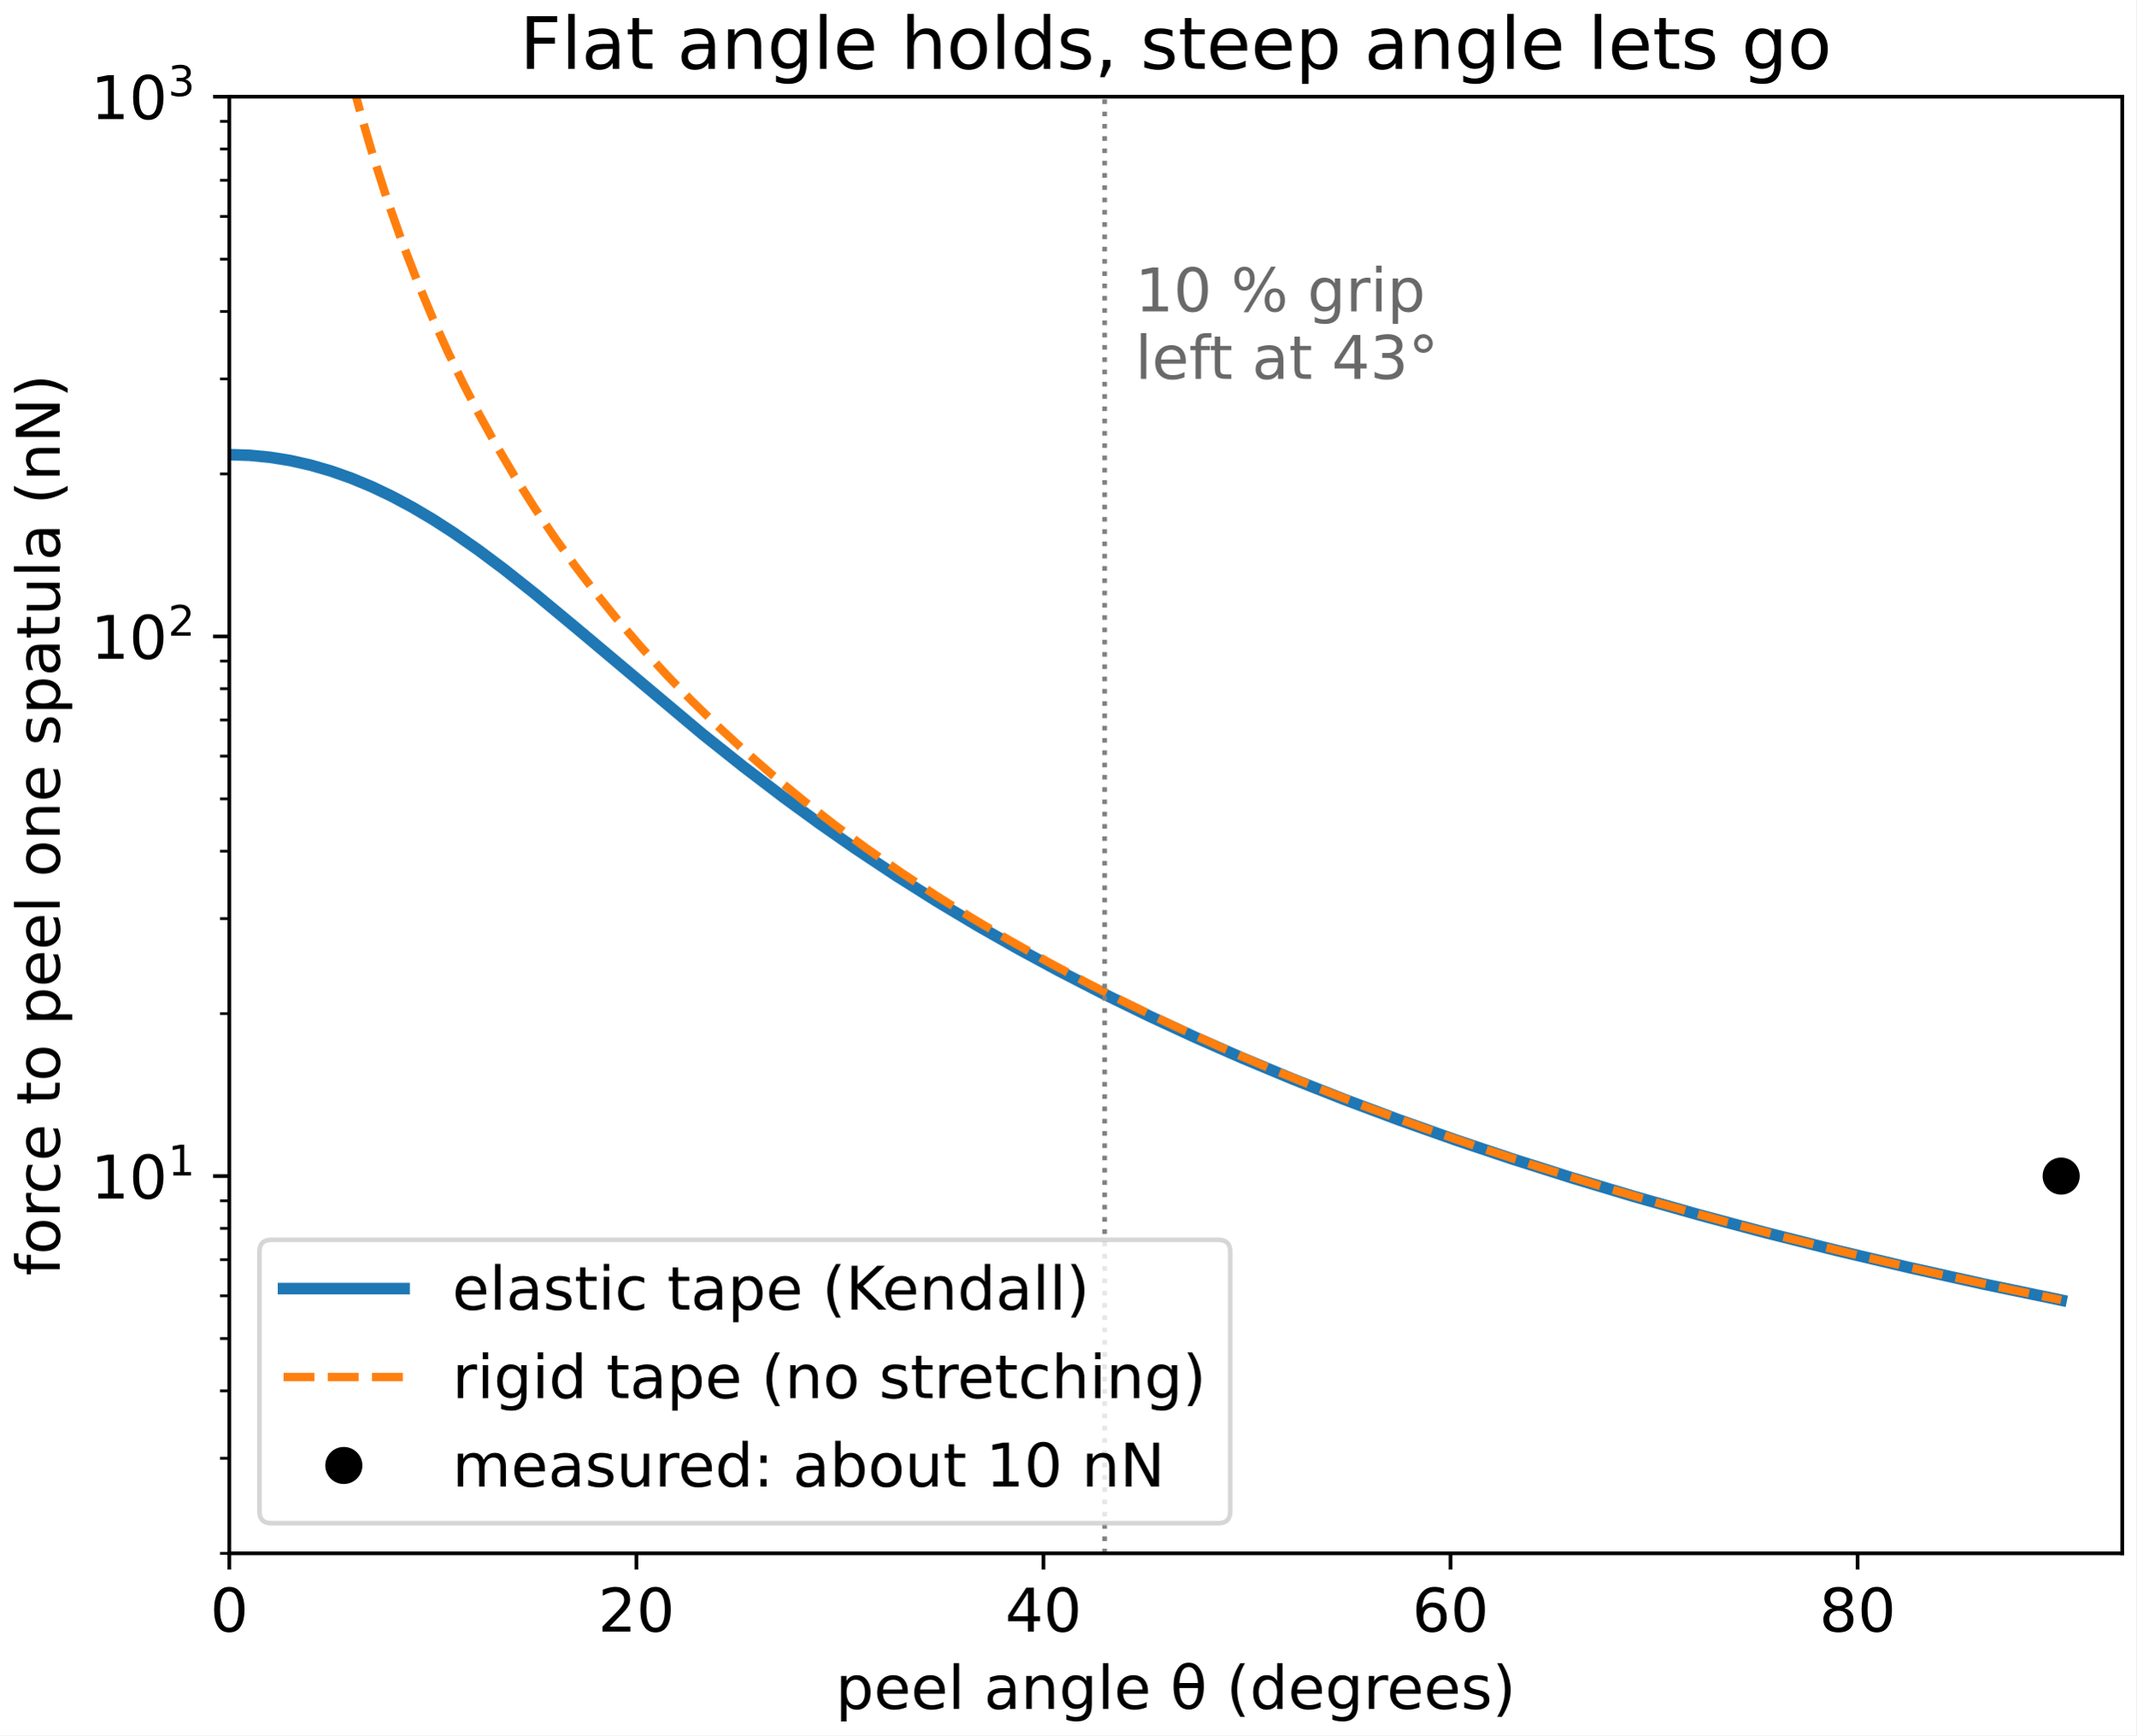
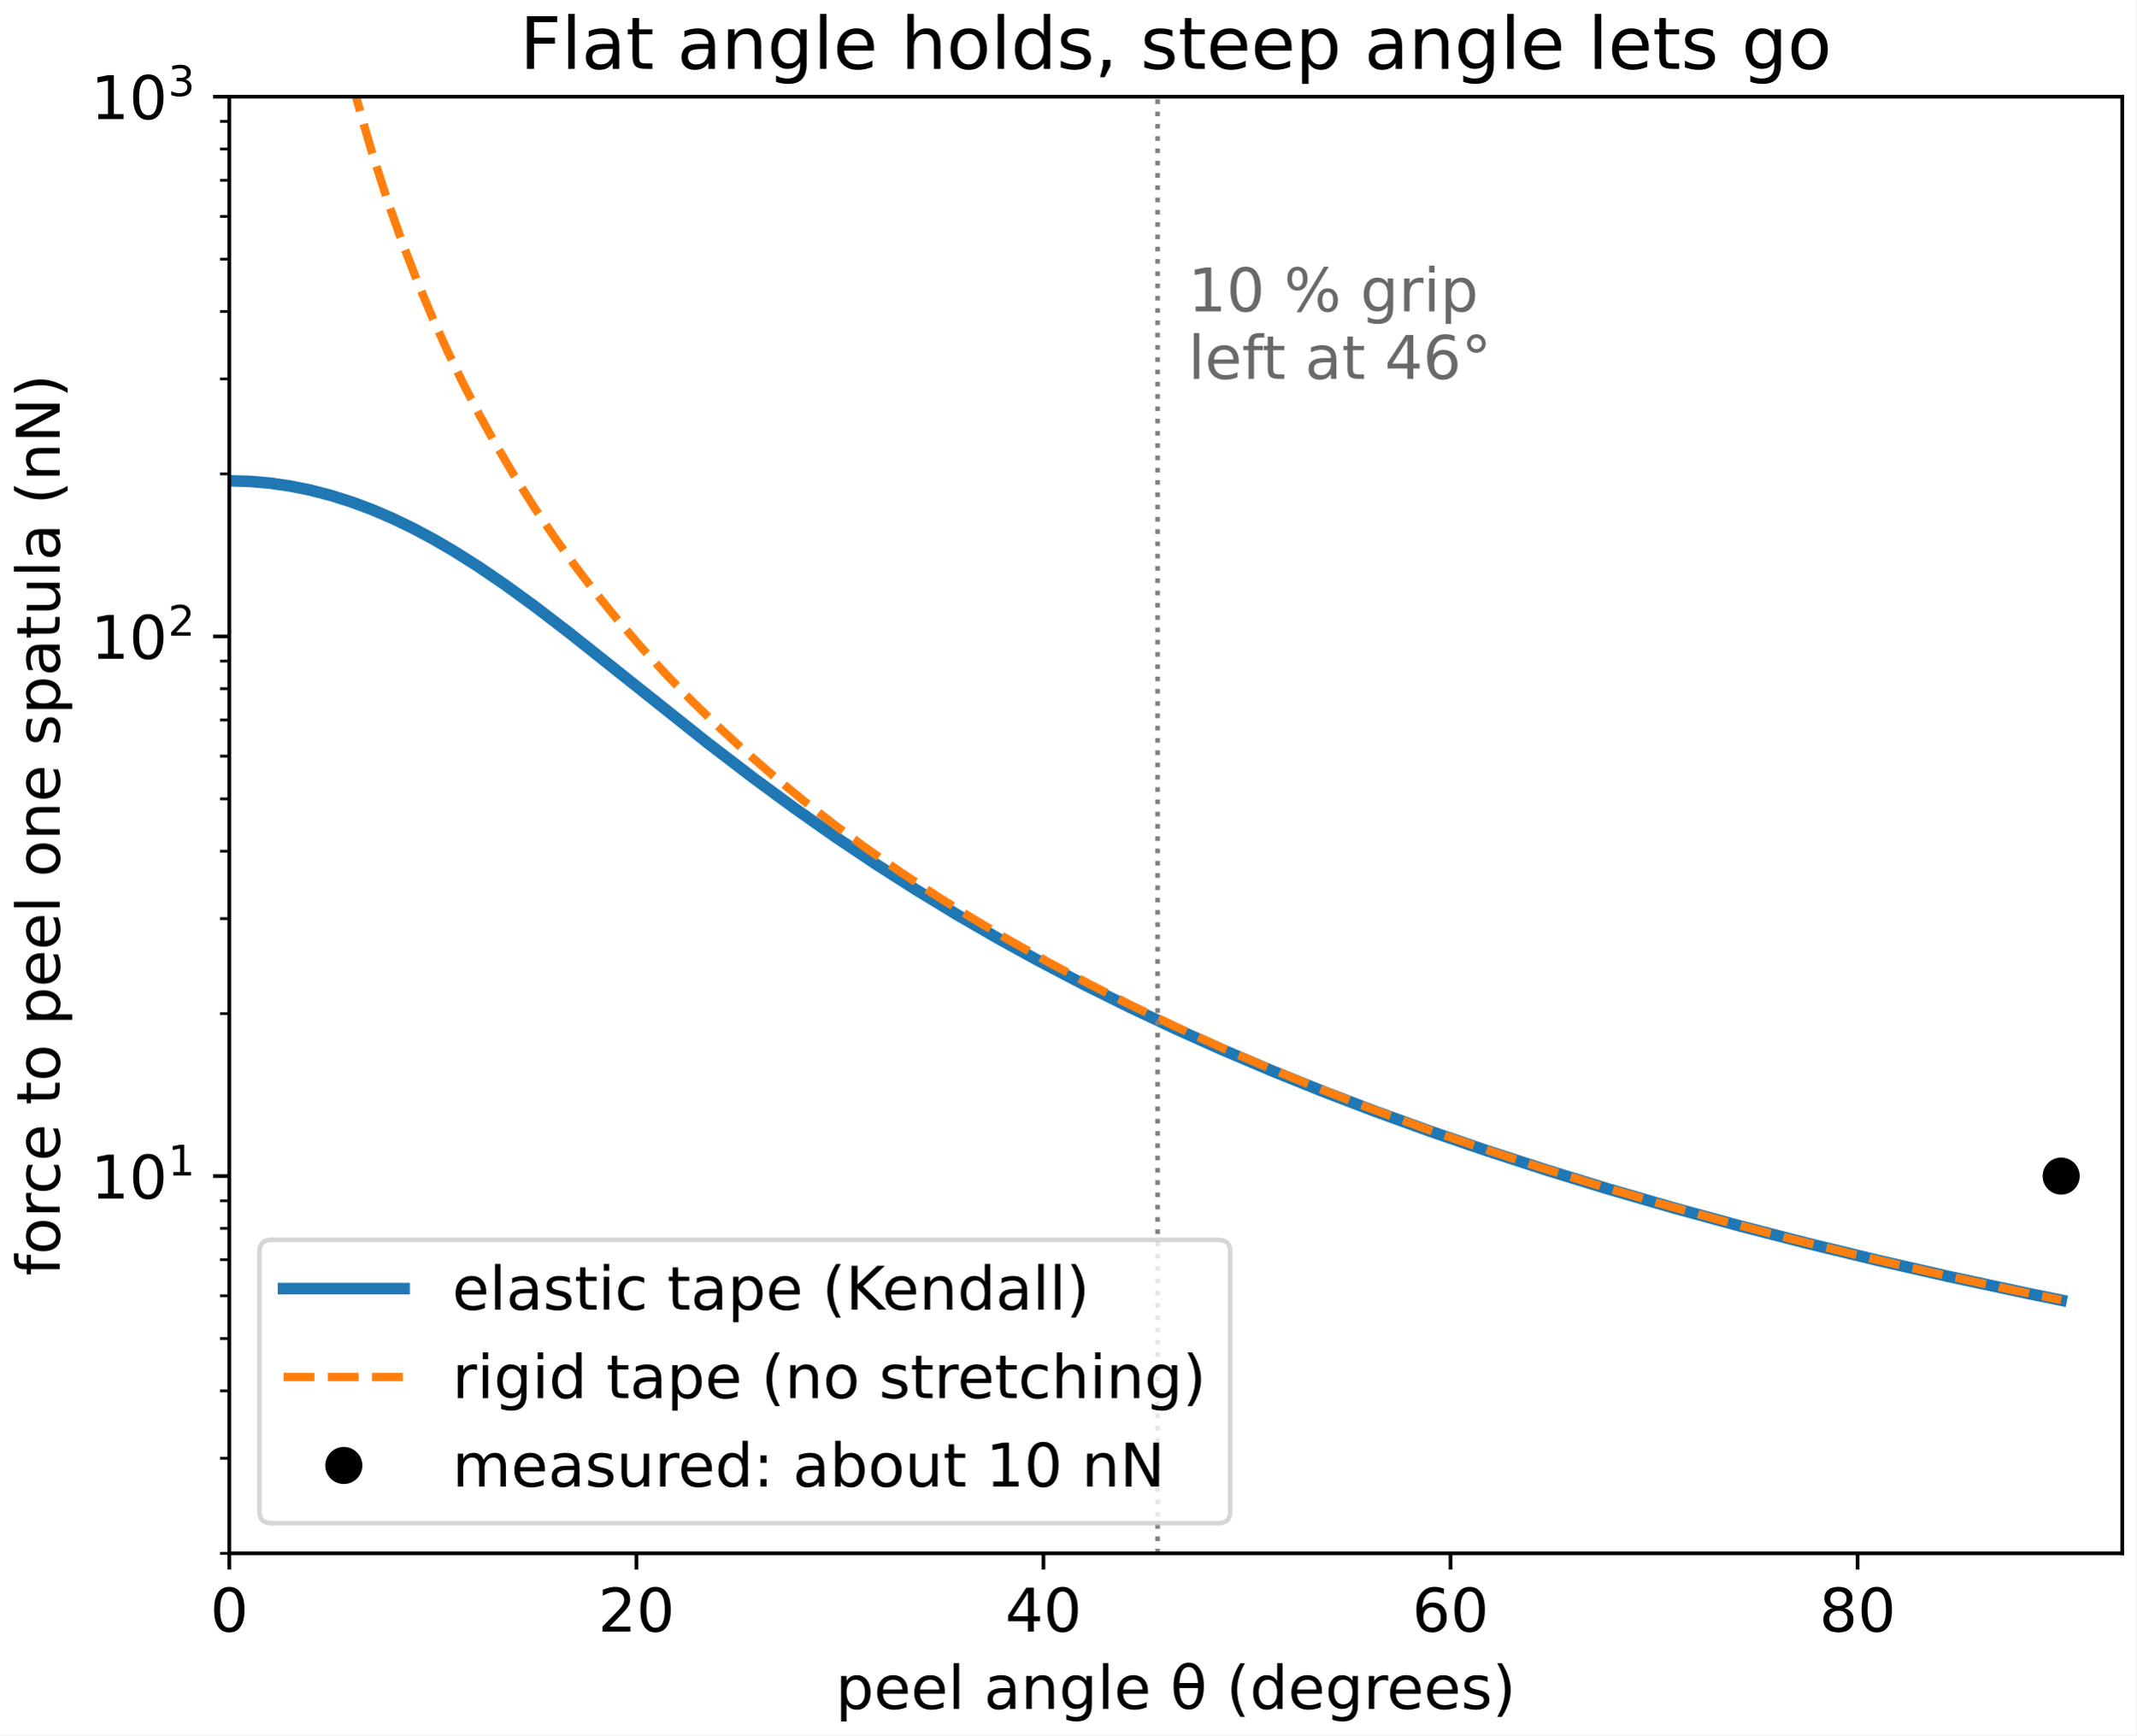
<svg xmlns="http://www.w3.org/2000/svg" xmlns:xlink="http://www.w3.org/1999/xlink" width="460.8pt" height="374.4pt" viewBox="0 0 460.8 374.4" version="1.1">
  <defs>
    <style type="text/css">*{stroke-linejoin: round; stroke-linecap: butt}</style>
  </defs>
  <g id="figure_1">
    <g id="patch_1">
      <path d="M 0 374.4  L 460.8 374.4  L 460.8 0  L 0 0  z " style="fill: #ffffff" />
    </g>
    <g id="axes_1">
      <g id="patch_2">
        <path d="M 49.462 335.135  L 457.8 335.135  L 457.8 20.854  L 49.462 20.854  z " style="fill: #ffffff" />
      </g>
      <g id="matplotlib.axis_1">
        <g id="xtick_1">
          <g id="line2d_1">
            <defs>
              <path id="m33203ec1aa" d="M 0 0  L 0 3.5  " style="stroke: #000000; stroke-width: 0.8" />
            </defs>
            <g>
              <use xlink:href="#m33203ec1aa" x="49.462" y="335.135" style="stroke: #000000; stroke-width: 0.8" />
            </g>
          </g>
          <g id="text_1">
            <g transform="translate(45.32618 352.013) scale(0.13 -0.13)">
              <defs>
                <path id="DejaVuSans-30" d="M 2034 4250  Q 1547 4250 1301 3770  Q 1056 3291 1056 2328  Q 1056 1369 1301 889  Q 1547 409 2034 409  Q 2525 409 2770 889  Q 3016 1369 3016 2328  Q 3016 3291 2770 3770  Q 2525 4250 2034 4250  z M 2034 4750  Q 2819 4750 3233 4129  Q 3647 3509 3647 2328  Q 3647 1150 3233 529  Q 2819 -91 2034 -91  Q 1250 -91 836 529  Q 422 1150 422 2328  Q 422 3509 836 4129  Q 1250 4750 2034 4750  z " transform="scale(0.015625)" />
              </defs>
              <use xlink:href="#DejaVuSans-30" />
            </g>
          </g>
        </g>
        <g id="xtick_2">
          <g id="line2d_2">
            <g>
              <use xlink:href="#m33203ec1aa" x="137.276" y="335.135" style="stroke: #000000; stroke-width: 0.8" />
            </g>
          </g>
          <g id="text_2">
            <g transform="translate(129.0052 352.013) scale(0.13 -0.13)">
              <defs>
                <path id="DejaVuSans-32" d="M 1228 531  L 3431 531  L 3431 0  L 469 0  L 469 531  Q 828 903 1448 1529  Q 2069 2156 2228 2338  Q 2531 2678 2651 2914  Q 2772 3150 2772 3378  Q 2772 3750 2511 3984  Q 2250 4219 1831 4219  Q 1534 4219 1204 4116  Q 875 4013 500 3803  L 500 4441  Q 881 4594 1212 4672  Q 1544 4750 1819 4750  Q 2544 4750 2975 4387  Q 3406 4025 3406 3419  Q 3406 3131 3298 2873  Q 3191 2616 2906 2266  Q 2828 2175 2409 1742  Q 1991 1309 1228 531  z " transform="scale(0.015625)" />
              </defs>
              <use xlink:href="#DejaVuSans-32" />
              <use xlink:href="#DejaVuSans-30" x="63.623" />
            </g>
          </g>
        </g>
        <g id="xtick_3">
          <g id="line2d_3">
            <g>
              <use xlink:href="#m33203ec1aa" x="225.091" y="335.135" style="stroke: #000000; stroke-width: 0.8" />
            </g>
          </g>
          <g id="text_3">
            <g transform="translate(216.8198 352.013) scale(0.13 -0.13)">
              <defs>
                <path id="DejaVuSans-34" d="M 2419 4116  L 825 1625  L 2419 1625  L 2419 4116  z M 2253 4666  L 3047 4666  L 3047 1625  L 3713 1625  L 3713 1100  L 3047 1100  L 3047 0  L 2419 0  L 2419 1100  L 313 1100  L 313 1709  L 2253 4666  z " transform="scale(0.015625)" />
              </defs>
              <use xlink:href="#DejaVuSans-34" />
              <use xlink:href="#DejaVuSans-30" x="63.623" />
            </g>
          </g>
        </g>
        <g id="xtick_4">
          <g id="line2d_4">
            <g>
              <use xlink:href="#m33203ec1aa" x="312.906" y="335.135" style="stroke: #000000; stroke-width: 0.8" />
            </g>
          </g>
          <g id="text_4">
            <g transform="translate(304.6344 352.013) scale(0.13 -0.13)">
              <defs>
                <path id="DejaVuSans-36" d="M 2113 2584  Q 1688 2584 1439 2293  Q 1191 2003 1191 1497  Q 1191 994 1439 701  Q 1688 409 2113 409  Q 2538 409 2786 701  Q 3034 994 3034 1497  Q 3034 2003 2786 2293  Q 2538 2584 2113 2584  z M 3366 4563  L 3366 3988  Q 3128 4100 2886 4159  Q 2644 4219 2406 4219  Q 1781 4219 1451 3797  Q 1122 3375 1075 2522  Q 1259 2794 1537 2939  Q 1816 3084 2150 3084  Q 2853 3084 3261 2657  Q 3669 2231 3669 1497  Q 3669 778 3244 343  Q 2819 -91 2113 -91  Q 1303 -91 875 529  Q 447 1150 447 2328  Q 447 3434 972 4092  Q 1497 4750 2381 4750  Q 2619 4750 2861 4703  Q 3103 4656 3366 4563  z " transform="scale(0.015625)" />
              </defs>
              <use xlink:href="#DejaVuSans-36" />
              <use xlink:href="#DejaVuSans-30" x="63.623" />
            </g>
          </g>
        </g>
        <g id="xtick_5">
          <g id="line2d_5">
            <g>
              <use xlink:href="#m33203ec1aa" x="400.72" y="335.135" style="stroke: #000000; stroke-width: 0.8" />
            </g>
          </g>
          <g id="text_5">
            <g transform="translate(392.449 352.013) scale(0.13 -0.13)">
              <defs>
                <path id="DejaVuSans-38" d="M 2034 2216  Q 1584 2216 1326 1975  Q 1069 1734 1069 1313  Q 1069 891 1326 650  Q 1584 409 2034 409  Q 2484 409 2743 651  Q 3003 894 3003 1313  Q 3003 1734 2745 1975  Q 2488 2216 2034 2216  z M 1403 2484  Q 997 2584 770 2862  Q 544 3141 544 3541  Q 544 4100 942 4425  Q 1341 4750 2034 4750  Q 2731 4750 3128 4425  Q 3525 4100 3525 3541  Q 3525 3141 3298 2862  Q 3072 2584 2669 2484  Q 3125 2378 3379 2068  Q 3634 1759 3634 1313  Q 3634 634 3220 271  Q 2806 -91 2034 -91  Q 1263 -91 848 271  Q 434 634 434 1313  Q 434 1759 690 2068  Q 947 2378 1403 2484  z M 1172 3481  Q 1172 3119 1398 2916  Q 1625 2713 2034 2713  Q 2441 2713 2670 2916  Q 2900 3119 2900 3481  Q 2900 3844 2670 4047  Q 2441 4250 2034 4250  Q 1625 4250 1398 4047  Q 1172 3844 1172 3481  z " transform="scale(0.015625)" />
              </defs>
              <use xlink:href="#DejaVuSans-38" />
              <use xlink:href="#DejaVuSans-30" x="63.623" />
            </g>
          </g>
        </g>
        <g id="text_6">
          <g transform="translate(180.2549 368.6962) scale(0.13 -0.13)">
            <defs>
              <path id="DejaVuSans-70" d="M 1159 525  L 1159 -1331  L 581 -1331  L 581 3500  L 1159 3500  L 1159 2969  Q 1341 3281 1617 3432  Q 1894 3584 2278 3584  Q 2916 3584 3314 3078  Q 3713 2572 3713 1747  Q 3713 922 3314 415  Q 2916 -91 2278 -91  Q 1894 -91 1617 61  Q 1341 213 1159 525  z M 3116 1747  Q 3116 2381 2855 2742  Q 2594 3103 2138 3103  Q 1681 3103 1420 2742  Q 1159 2381 1159 1747  Q 1159 1113 1420 752  Q 1681 391 2138 391  Q 2594 391 2855 752  Q 3116 1113 3116 1747  z " transform="scale(0.015625)" />
              <path id="DejaVuSans-65" d="M 3597 1894  L 3597 1613  L 953 1613  Q 991 1019 1311 708  Q 1631 397 2203 397  Q 2534 397 2845 478  Q 3156 559 3463 722  L 3463 178  Q 3153 47 2828 -22  Q 2503 -91 2169 -91  Q 1331 -91 842 396  Q 353 884 353 1716  Q 353 2575 817 3079  Q 1281 3584 2069 3584  Q 2775 3584 3186 3129  Q 3597 2675 3597 1894  z M 3022 2063  Q 3016 2534 2758 2815  Q 2500 3097 2075 3097  Q 1594 3097 1305 2825  Q 1016 2553 972 2059  L 3022 2063  z " transform="scale(0.015625)" />
              <path id="DejaVuSans-6c" d="M 603 4863  L 1178 4863  L 1178 0  L 603 0  L 603 4863  z " transform="scale(0.015625)" />
              <path id="DejaVuSans-20" transform="scale(0.015625)" />
              <path id="DejaVuSans-61" d="M 2194 1759  Q 1497 1759 1228 1600  Q 959 1441 959 1056  Q 959 750 1161 570  Q 1363 391 1709 391  Q 2188 391 2477 730  Q 2766 1069 2766 1631  L 2766 1759  L 2194 1759  z M 3341 1997  L 3341 0  L 2766 0  L 2766 531  Q 2569 213 2275 61  Q 1981 -91 1556 -91  Q 1019 -91 701 211  Q 384 513 384 1019  Q 384 1609 779 1909  Q 1175 2209 1959 2209  L 2766 2209  L 2766 2266  Q 2766 2663 2505 2880  Q 2244 3097 1772 3097  Q 1472 3097 1187 3025  Q 903 2953 641 2809  L 641 3341  Q 956 3463 1253 3523  Q 1550 3584 1831 3584  Q 2591 3584 2966 3190  Q 3341 2797 3341 1997  z " transform="scale(0.015625)" />
              <path id="DejaVuSans-6e" d="M 3513 2113  L 3513 0  L 2938 0  L 2938 2094  Q 2938 2591 2744 2837  Q 2550 3084 2163 3084  Q 1697 3084 1428 2787  Q 1159 2491 1159 1978  L 1159 0  L 581 0  L 581 3500  L 1159 3500  L 1159 2956  Q 1366 3272 1645 3428  Q 1925 3584 2291 3584  Q 2894 3584 3203 3211  Q 3513 2838 3513 2113  z " transform="scale(0.015625)" />
              <path id="DejaVuSans-67" d="M 2906 1791  Q 2906 2416 2648 2759  Q 2391 3103 1925 3103  Q 1463 3103 1205 2759  Q 947 2416 947 1791  Q 947 1169 1205 825  Q 1463 481 1925 481  Q 2391 481 2648 825  Q 2906 1169 2906 1791  z M 3481 434  Q 3481 -459 3084 -895  Q 2688 -1331 1869 -1331  Q 1566 -1331 1297 -1286  Q 1028 -1241 775 -1147  L 775 -588  Q 1028 -725 1275 -790  Q 1522 -856 1778 -856  Q 2344 -856 2625 -561  Q 2906 -266 2906 331  L 2906 616  Q 2728 306 2450 153  Q 2172 0 1784 0  Q 1141 0 747 490  Q 353 981 353 1791  Q 353 2603 747 3093  Q 1141 3584 1784 3584  Q 2172 3584 2450 3431  Q 2728 3278 2906 2969  L 2906 3500  L 3481 3500  L 3481 434  z " transform="scale(0.015625)" />
              <path id="DejaVuSans-3b8" d="M 2953 2219  L 963 2219  Q 1009 1284 1225 888  Q 1494 400 1959 400  Q 2428 400 2688 891  Q 2916 1322 2953 2219  z M 2944 2750  Q 2856 3638 2688 3950  Q 2419 4444 1959 4444  Q 1481 4444 1228 3956  Q 1028 3563 969 2750  L 2944 2750  z M 1959 4913  Q 2709 4913 3138 4250  Q 3566 3591 3566 2422  Q 3566 1256 3138 594  Q 2709 -72 1959 -72  Q 1206 -72 781 594  Q 353 1256 353 2422  Q 353 3591 781 4250  Q 1206 4913 1959 4913  z " transform="scale(0.015625)" />
              <path id="DejaVuSans-28" d="M 1984 4856  Q 1566 4138 1362 3434  Q 1159 2731 1159 2009  Q 1159 1288 1364 580  Q 1569 -128 1984 -844  L 1484 -844  Q 1016 -109 783 600  Q 550 1309 550 2009  Q 550 2706 781 3412  Q 1013 4119 1484 4856  L 1984 4856  z " transform="scale(0.015625)" />
              <path id="DejaVuSans-64" d="M 2906 2969  L 2906 4863  L 3481 4863  L 3481 0  L 2906 0  L 2906 525  Q 2725 213 2448 61  Q 2172 -91 1784 -91  Q 1150 -91 751 415  Q 353 922 353 1747  Q 353 2572 751 3078  Q 1150 3584 1784 3584  Q 2172 3584 2448 3432  Q 2725 3281 2906 2969  z M 947 1747  Q 947 1113 1208 752  Q 1469 391 1925 391  Q 2381 391 2643 752  Q 2906 1113 2906 1747  Q 2906 2381 2643 2742  Q 2381 3103 1925 3103  Q 1469 3103 1208 2742  Q 947 2381 947 1747  z " transform="scale(0.015625)" />
              <path id="DejaVuSans-72" d="M 2631 2963  Q 2534 3019 2420 3045  Q 2306 3072 2169 3072  Q 1681 3072 1420 2755  Q 1159 2438 1159 1844  L 1159 0  L 581 0  L 581 3500  L 1159 3500  L 1159 2956  Q 1341 3275 1631 3429  Q 1922 3584 2338 3584  Q 2397 3584 2469 3576  Q 2541 3569 2628 3553  L 2631 2963  z " transform="scale(0.015625)" />
              <path id="DejaVuSans-73" d="M 2834 3397  L 2834 2853  Q 2591 2978 2328 3040  Q 2066 3103 1784 3103  Q 1356 3103 1142 2972  Q 928 2841 928 2578  Q 928 2378 1081 2264  Q 1234 2150 1697 2047  L 1894 2003  Q 2506 1872 2764 1633  Q 3022 1394 3022 966  Q 3022 478 2636 193  Q 2250 -91 1575 -91  Q 1294 -91 989 -36  Q 684 19 347 128  L 347 722  Q 666 556 975 473  Q 1284 391 1588 391  Q 1994 391 2212 530  Q 2431 669 2431 922  Q 2431 1156 2273 1281  Q 2116 1406 1581 1522  L 1381 1569  Q 847 1681 609 1914  Q 372 2147 372 2553  Q 372 3047 722 3315  Q 1072 3584 1716 3584  Q 2034 3584 2315 3537  Q 2597 3491 2834 3397  z " transform="scale(0.015625)" />
              <path id="DejaVuSans-29" d="M 513 4856  L 1013 4856  Q 1481 4119 1714 3412  Q 1947 2706 1947 2009  Q 1947 1309 1714 600  Q 1481 -109 1013 -844  L 513 -844  Q 928 -128 1133 580  Q 1338 1288 1338 2009  Q 1338 2731 1133 3434  Q 928 4138 513 4856  z " transform="scale(0.015625)" />
            </defs>
            <use xlink:href="#DejaVuSans-70" />
            <use xlink:href="#DejaVuSans-65" x="63.477" />
            <use xlink:href="#DejaVuSans-65" x="125" />
            <use xlink:href="#DejaVuSans-6c" x="186.523" />
            <use xlink:href="#DejaVuSans-20" x="214.307" />
            <use xlink:href="#DejaVuSans-61" x="246.094" />
            <use xlink:href="#DejaVuSans-6e" x="307.373" />
            <use xlink:href="#DejaVuSans-67" x="370.752" />
            <use xlink:href="#DejaVuSans-6c" x="434.229" />
            <use xlink:href="#DejaVuSans-65" x="462.012" />
            <use xlink:href="#DejaVuSans-20" x="523.535" />
            <use xlink:href="#DejaVuSans-3b8" x="555.322" />
            <use xlink:href="#DejaVuSans-20" x="616.504" />
            <use xlink:href="#DejaVuSans-28" x="648.291" />
            <use xlink:href="#DejaVuSans-64" x="687.305" />
            <use xlink:href="#DejaVuSans-65" x="750.781" />
            <use xlink:href="#DejaVuSans-67" x="812.305" />
            <use xlink:href="#DejaVuSans-72" x="875.781" />
            <use xlink:href="#DejaVuSans-65" x="914.645" />
            <use xlink:href="#DejaVuSans-65" x="976.168" />
            <use xlink:href="#DejaVuSans-73" x="1037.691" />
            <use xlink:href="#DejaVuSans-29" x="1089.791" />
          </g>
        </g>
      </g>
      <g id="matplotlib.axis_2">
        <g id="ytick_1">
          <g id="line2d_6">
            <defs>
              <path id="m0d829a94ea" d="M 0 0  L -3.5 0  " style="stroke: #000000; stroke-width: 0.8" />
            </defs>
            <g>
              <use xlink:href="#m0d829a94ea" x="49.462" y="253.744" style="stroke: #000000; stroke-width: 0.8" />
            </g>
          </g>
          <g id="text_7">
            <g transform="translate(19.5818 258.6826) scale(0.13 -0.13)">
              <defs>
                <path id="DejaVuSans-31" d="M 794 531  L 1825 531  L 1825 4091  L 703 3866  L 703 4441  L 1819 4666  L 2450 4666  L 2450 531  L 3481 531  L 3481 0  L 794 0  L 794 531  z " transform="scale(0.015625)" />
              </defs>
              <use xlink:href="#DejaVuSans-31" transform="translate(0 0.684375)" />
              <use xlink:href="#DejaVuSans-30" transform="translate(63.62305 0.684375)" />
              <use xlink:href="#DejaVuSans-31" transform="translate(128.2031 38.96563) scale(0.7)" />
            </g>
          </g>
        </g>
        <g id="ytick_2">
          <g id="line2d_7">
            <g>
              <use xlink:href="#m0d829a94ea" x="49.462" y="137.299" style="stroke: #000000; stroke-width: 0.8" />
            </g>
          </g>
          <g id="text_8">
            <g transform="translate(19.5818 142.2377) scale(0.13 -0.13)">
              <use xlink:href="#DejaVuSans-31" transform="translate(0 0.765625)" />
              <use xlink:href="#DejaVuSans-30" transform="translate(63.62305 0.765625)" />
              <use xlink:href="#DejaVuSans-32" transform="translate(128.2031 39.04688) scale(0.7)" />
            </g>
          </g>
        </g>
        <g id="ytick_3">
          <g id="line2d_8">
            <g>
              <use xlink:href="#m0d829a94ea" x="49.462" y="20.854" style="stroke: #000000; stroke-width: 0.8" />
            </g>
          </g>
          <g id="text_9">
            <g transform="translate(19.5818 25.79279) scale(0.13 -0.13)">
              <defs>
                <path id="DejaVuSans-33" d="M 2597 2516  Q 3050 2419 3304 2112  Q 3559 1806 3559 1356  Q 3559 666 3084 287  Q 2609 -91 1734 -91  Q 1441 -91 1130 -33  Q 819 25 488 141  L 488 750  Q 750 597 1062 519  Q 1375 441 1716 441  Q 2309 441 2620 675  Q 2931 909 2931 1356  Q 2931 1769 2642 2001  Q 2353 2234 1838 2234  L 1294 2234  L 1294 2753  L 1863 2753  Q 2328 2753 2575 2939  Q 2822 3125 2822 3475  Q 2822 3834 2567 4026  Q 2313 4219 1838 4219  Q 1578 4219 1281 4162  Q 984 4106 628 3988  L 628 4550  Q 988 4650 1302 4700  Q 1616 4750 1894 4750  Q 2613 4750 3031 4423  Q 3450 4097 3450 3541  Q 3450 3153 3228 2886  Q 3006 2619 2597 2516  z " transform="scale(0.015625)" />
              </defs>
              <use xlink:href="#DejaVuSans-31" transform="translate(0 0.765625)" />
              <use xlink:href="#DejaVuSans-30" transform="translate(63.62305 0.765625)" />
              <use xlink:href="#DejaVuSans-33" transform="translate(128.2031 39.04688) scale(0.7)" />
            </g>
          </g>
        </g>
        <g id="ytick_4">
          <g id="line2d_9">
            <defs>
              <path id="m5f64af1a88" d="M 0 0  L -2 0  " style="stroke: #000000; stroke-width: 0.6" />
            </defs>
            <g>
              <use xlink:href="#m5f64af1a88" x="49.462" y="335.135" style="stroke: #000000; stroke-width: 0.6" />
            </g>
          </g>
        </g>
        <g id="ytick_5">
          <g id="line2d_10">
            <g>
              <use xlink:href="#m5f64af1a88" x="49.462" y="314.63" style="stroke: #000000; stroke-width: 0.6" />
            </g>
          </g>
        </g>
        <g id="ytick_6">
          <g id="line2d_11">
            <g>
              <use xlink:href="#m5f64af1a88" x="49.462" y="300.082" style="stroke: #000000; stroke-width: 0.6" />
            </g>
          </g>
        </g>
        <g id="ytick_7">
          <g id="line2d_12">
            <g>
              <use xlink:href="#m5f64af1a88" x="49.462" y="288.797" style="stroke: #000000; stroke-width: 0.6" />
            </g>
          </g>
        </g>
        <g id="ytick_8">
          <g id="line2d_13">
            <g>
              <use xlink:href="#m5f64af1a88" x="49.462" y="279.577" style="stroke: #000000; stroke-width: 0.6" />
            </g>
          </g>
        </g>
        <g id="ytick_9">
          <g id="line2d_14">
            <g>
              <use xlink:href="#m5f64af1a88" x="49.462" y="271.781" style="stroke: #000000; stroke-width: 0.6" />
            </g>
          </g>
        </g>
        <g id="ytick_10">
          <g id="line2d_15">
            <g>
              <use xlink:href="#m5f64af1a88" x="49.462" y="265.028" style="stroke: #000000; stroke-width: 0.6" />
            </g>
          </g>
        </g>
        <g id="ytick_11">
          <g id="line2d_16">
            <g>
              <use xlink:href="#m5f64af1a88" x="49.462" y="259.072" style="stroke: #000000; stroke-width: 0.6" />
            </g>
          </g>
        </g>
        <g id="ytick_12">
          <g id="line2d_17">
            <g>
              <use xlink:href="#m5f64af1a88" x="49.462" y="218.69" style="stroke: #000000; stroke-width: 0.6" />
            </g>
          </g>
        </g>
        <g id="ytick_13">
          <g id="line2d_18">
            <g>
              <use xlink:href="#m5f64af1a88" x="49.462" y="198.185" style="stroke: #000000; stroke-width: 0.6" />
            </g>
          </g>
        </g>
        <g id="ytick_14">
          <g id="line2d_19">
            <g>
              <use xlink:href="#m5f64af1a88" x="49.462" y="183.637" style="stroke: #000000; stroke-width: 0.6" />
            </g>
          </g>
        </g>
        <g id="ytick_15">
          <g id="line2d_20">
            <g>
              <use xlink:href="#m5f64af1a88" x="49.462" y="172.352" style="stroke: #000000; stroke-width: 0.6" />
            </g>
          </g>
        </g>
        <g id="ytick_16">
          <g id="line2d_21">
            <g>
              <use xlink:href="#m5f64af1a88" x="49.462" y="163.132" style="stroke: #000000; stroke-width: 0.6" />
            </g>
          </g>
        </g>
        <g id="ytick_17">
          <g id="line2d_22">
            <g>
              <use xlink:href="#m5f64af1a88" x="49.462" y="155.336" style="stroke: #000000; stroke-width: 0.6" />
            </g>
          </g>
        </g>
        <g id="ytick_18">
          <g id="line2d_23">
            <g>
              <use xlink:href="#m5f64af1a88" x="49.462" y="148.583" style="stroke: #000000; stroke-width: 0.6" />
            </g>
          </g>
        </g>
        <g id="ytick_19">
          <g id="line2d_24">
            <g>
              <use xlink:href="#m5f64af1a88" x="49.462" y="142.627" style="stroke: #000000; stroke-width: 0.6" />
            </g>
          </g>
        </g>
        <g id="ytick_20">
          <g id="line2d_25">
            <g>
              <use xlink:href="#m5f64af1a88" x="49.462" y="102.245" style="stroke: #000000; stroke-width: 0.6" />
            </g>
          </g>
        </g>
        <g id="ytick_21">
          <g id="line2d_26">
            <g>
              <use xlink:href="#m5f64af1a88" x="49.462" y="81.74" style="stroke: #000000; stroke-width: 0.6" />
            </g>
          </g>
        </g>
        <g id="ytick_22">
          <g id="line2d_27">
            <g>
              <use xlink:href="#m5f64af1a88" x="49.462" y="67.192" style="stroke: #000000; stroke-width: 0.6" />
            </g>
          </g>
        </g>
        <g id="ytick_23">
          <g id="line2d_28">
            <g>
              <use xlink:href="#m5f64af1a88" x="49.462" y="55.907" style="stroke: #000000; stroke-width: 0.6" />
            </g>
          </g>
        </g>
        <g id="ytick_24">
          <g id="line2d_29">
            <g>
              <use xlink:href="#m5f64af1a88" x="49.462" y="46.687" style="stroke: #000000; stroke-width: 0.6" />
            </g>
          </g>
        </g>
        <g id="ytick_25">
          <g id="line2d_30">
            <g>
              <use xlink:href="#m5f64af1a88" x="49.462" y="38.891" style="stroke: #000000; stroke-width: 0.6" />
            </g>
          </g>
        </g>
        <g id="ytick_26">
          <g id="line2d_31">
            <g>
              <use xlink:href="#m5f64af1a88" x="49.462" y="32.138" style="stroke: #000000; stroke-width: 0.6" />
            </g>
          </g>
        </g>
        <g id="ytick_27">
          <g id="line2d_32">
            <g>
              <use xlink:href="#m5f64af1a88" x="49.462" y="26.182" style="stroke: #000000; stroke-width: 0.6" />
            </g>
          </g>
        </g>
        <g id="text_10">
          <g transform="translate(12.87821 275.2476) rotate(-90) scale(0.13 -0.13)">
            <defs>
              <path id="DejaVuSans-66" d="M 2375 4863  L 2375 4384  L 1825 4384  Q 1516 4384 1395 4259  Q 1275 4134 1275 3809  L 1275 3500  L 2222 3500  L 2222 3053  L 1275 3053  L 1275 0  L 697 0  L 697 3053  L 147 3053  L 147 3500  L 697 3500  L 697 3744  Q 697 4328 969 4595  Q 1241 4863 1831 4863  L 2375 4863  z " transform="scale(0.015625)" />
              <path id="DejaVuSans-6f" d="M 1959 3097  Q 1497 3097 1228 2736  Q 959 2375 959 1747  Q 959 1119 1226 758  Q 1494 397 1959 397  Q 2419 397 2687 759  Q 2956 1122 2956 1747  Q 2956 2369 2687 2733  Q 2419 3097 1959 3097  z M 1959 3584  Q 2709 3584 3137 3096  Q 3566 2609 3566 1747  Q 3566 888 3137 398  Q 2709 -91 1959 -91  Q 1206 -91 779 398  Q 353 888 353 1747  Q 353 2609 779 3096  Q 1206 3584 1959 3584  z " transform="scale(0.015625)" />
              <path id="DejaVuSans-63" d="M 3122 3366  L 3122 2828  Q 2878 2963 2633 3030  Q 2388 3097 2138 3097  Q 1578 3097 1268 2742  Q 959 2388 959 1747  Q 959 1106 1268 751  Q 1578 397 2138 397  Q 2388 397 2633 464  Q 2878 531 3122 666  L 3122 134  Q 2881 22 2623 -34  Q 2366 -91 2075 -91  Q 1284 -91 818 406  Q 353 903 353 1747  Q 353 2603 823 3093  Q 1294 3584 2113 3584  Q 2378 3584 2631 3529  Q 2884 3475 3122 3366  z " transform="scale(0.015625)" />
              <path id="DejaVuSans-74" d="M 1172 4494  L 1172 3500  L 2356 3500  L 2356 3053  L 1172 3053  L 1172 1153  Q 1172 725 1289 603  Q 1406 481 1766 481  L 2356 481  L 2356 0  L 1766 0  Q 1100 0 847 248  Q 594 497 594 1153  L 594 3053  L 172 3053  L 172 3500  L 594 3500  L 594 4494  L 1172 4494  z " transform="scale(0.015625)" />
              <path id="DejaVuSans-75" d="M 544 1381  L 544 3500  L 1119 3500  L 1119 1403  Q 1119 906 1312 657  Q 1506 409 1894 409  Q 2359 409 2629 706  Q 2900 1003 2900 1516  L 2900 3500  L 3475 3500  L 3475 0  L 2900 0  L 2900 538  Q 2691 219 2414 64  Q 2138 -91 1772 -91  Q 1169 -91 856 284  Q 544 659 544 1381  z M 1991 3584  L 1991 3584  z " transform="scale(0.015625)" />
              <path id="DejaVuSans-4e" d="M 628 4666  L 1478 4666  L 3547 763  L 3547 4666  L 4159 4666  L 4159 0  L 3309 0  L 1241 3903  L 1241 0  L 628 0  L 628 4666  z " transform="scale(0.015625)" />
            </defs>
            <use xlink:href="#DejaVuSans-66" />
            <use xlink:href="#DejaVuSans-6f" x="35.205" />
            <use xlink:href="#DejaVuSans-72" x="96.387" />
            <use xlink:href="#DejaVuSans-63" x="135.25" />
            <use xlink:href="#DejaVuSans-65" x="190.23" />
            <use xlink:href="#DejaVuSans-20" x="251.754" />
            <use xlink:href="#DejaVuSans-74" x="283.541" />
            <use xlink:href="#DejaVuSans-6f" x="322.75" />
            <use xlink:href="#DejaVuSans-20" x="383.932" />
            <use xlink:href="#DejaVuSans-70" x="415.719" />
            <use xlink:href="#DejaVuSans-65" x="479.195" />
            <use xlink:href="#DejaVuSans-65" x="540.719" />
            <use xlink:href="#DejaVuSans-6c" x="602.242" />
            <use xlink:href="#DejaVuSans-20" x="630.025" />
            <use xlink:href="#DejaVuSans-6f" x="661.812" />
            <use xlink:href="#DejaVuSans-6e" x="722.994" />
            <use xlink:href="#DejaVuSans-65" x="786.373" />
            <use xlink:href="#DejaVuSans-20" x="847.896" />
            <use xlink:href="#DejaVuSans-73" x="879.684" />
            <use xlink:href="#DejaVuSans-70" x="931.783" />
            <use xlink:href="#DejaVuSans-61" x="995.26" />
            <use xlink:href="#DejaVuSans-74" x="1056.539" />
            <use xlink:href="#DejaVuSans-75" x="1095.748" />
            <use xlink:href="#DejaVuSans-6c" x="1159.127" />
            <use xlink:href="#DejaVuSans-61" x="1186.91" />
            <use xlink:href="#DejaVuSans-20" x="1248.189" />
            <use xlink:href="#DejaVuSans-28" x="1279.977" />
            <use xlink:href="#DejaVuSans-6e" x="1318.99" />
            <use xlink:href="#DejaVuSans-4e" x="1382.369" />
            <use xlink:href="#DejaVuSans-29" x="1457.174" />
          </g>
        </g>
      </g>
      <g id="line2d_33">
-         <path d="M 49.462 98.083  L 53.853 98.225  L 58.243 98.651  L 62.634 99.36  L 67.025 100.352  L 71.415 101.625  L 75.806 103.178  L 80.197 105.005  L 84.588 107.101  L 88.978 109.456  L 93.369 112.057  L 97.76 114.887  L 103.248 118.716  L 108.737 122.822  L 115.323 128.041  L 124.104 135.327  L 151.546 158.388  L 160.328 165.384  L 169.109 172.083  L 176.793 177.685  L 184.477 183.045  L 193.258 188.881  L 202.04 194.421  L 210.821 199.681  L 219.603 204.68  L 228.384 209.434  L 238.263 214.512  L 248.142 219.325  L 258.022 223.893  L 267.901 228.234  L 278.877 232.812  L 289.854 237.152  L 301.929 241.672  L 314.003 245.947  L 326.078 249.996  L 339.25 254.174  L 352.422 258.122  L 366.692 262.16  L 380.962 265.965  L 396.33 269.823  L 411.697 273.449  L 428.162 277.095  L 444.628 280.51  L 444.628 280.51  " clip-path="url(#p694b697ca7)" style="fill: none; stroke: #1f77b4; stroke-width: 2.5; stroke-linecap: square" />
+         <path d="M 49.462 103.726  L 53.853 103.852  L 58.243 104.233  L 62.634 104.867  L 67.025 105.755  L 71.415 106.894  L 75.806 108.284  L 80.197 109.92  L 84.588 111.8  L 88.978 113.914  L 93.369 116.255  L 97.76 118.809  L 103.248 122.277  L 108.737 126.017  L 115.323 130.803  L 123.007 136.691  L 133.983 145.422  L 152.644 160.281  L 162.523 167.846  L 171.305 174.303  L 180.086 180.482  L 188.868 186.376  L 197.649 191.989  L 206.43 197.33  L 215.212 202.413  L 223.993 207.253  L 233.872 212.426  L 243.752 217.33  L 253.631 221.985  L 263.51 226.41  L 274.487 231.076  L 285.464 235.498  L 296.44 239.695  L 308.515 244.072  L 320.589 248.215  L 333.762 252.49  L 346.934 256.528  L 361.204 260.656  L 375.474 264.545  L 389.743 268.214  L 405.111 271.935  L 420.479 275.434  L 436.944 278.954  L 444.628 280.519  L 444.628 280.519  " clip-path="url(#p694b697ca7)" style="fill: none; stroke: #1f77b4; stroke-width: 2.5; stroke-linecap: square" />
      </g>
      <g id="line2d_34">
        <path d="M 71.477 -1  L 73.611 8.355  L 75.806 17.148  L 78.002 25.236  L 80.197 32.722  L 83.49 43.003  L 86.783 52.33  L 90.076 60.865  L 93.369 68.732  L 96.662 76.027  L 99.955 82.826  L 103.248 89.194  L 106.541 95.18  L 110.932 102.64  L 115.323 109.581  L 119.713 116.069  L 124.104 122.158  L 128.495 127.894  L 132.886 133.315  L 138.374 139.697  L 143.863 145.688  L 149.351 151.332  L 154.839 156.667  L 160.328 161.723  L 166.914 167.459  L 173.5 172.871  L 180.086 177.992  L 186.672 182.849  L 194.356 188.215  L 202.04 193.288  L 209.723 198.097  L 217.407 202.664  L 226.189 207.616  L 234.97 212.307  L 243.752 216.761  L 253.631 221.512  L 263.51 226.013  L 273.389 230.285  L 284.366 234.785  L 295.343 239.047  L 307.417 243.484  L 319.492 247.678  L 331.566 251.65  L 344.738 255.747  L 357.911 259.619  L 372.181 263.577  L 386.45 267.308  L 401.818 271.089  L 417.186 274.644  L 433.651 278.217  L 444.628 280.473  L 444.628 280.473  " clip-path="url(#p694b697ca7)" style="fill: none; stroke-dasharray: 6.66,2.88; stroke-dashoffset: 0; stroke: #ff7f0e; stroke-width: 1.8" />
      </g>
      <g id="line2d_35">
        <defs>
          <path id="mca6c222872" d="M 0 3.5  C 0.928 3.5 1.819 3.131 2.475 2.475  C 3.131 1.819 3.5 0.928 3.5 0  C 3.5 -0.928 3.131 -1.819 2.475 -2.475  C 1.819 -3.131 0.928 -3.5 0 -3.5  C -0.928 -3.5 -1.819 -3.131 -2.475 -2.475  C -3.131 -1.819 -3.5 -0.928 -3.5 0  C -3.5 0.928 -3.131 1.819 -2.475 2.475  C -1.819 3.131 -0.928 3.5 0 3.5  z " style="stroke: #000000" />
        </defs>
        <g clip-path="url(#p694b697ca7)">
          <use xlink:href="#mca6c222872" x="444.628" y="253.744" style="stroke: #000000" />
        </g>
      </g>
      <g id="line2d_36">
-         <path d="M 238.295 335.135  L 238.295 20.854  " clip-path="url(#p694b697ca7)" style="fill: none; stroke-dasharray: 1,1.65; stroke-dashoffset: 0; stroke: #808080" />
+         <path d="M 249.719 335.135  L 249.719 20.854  " clip-path="url(#p694b697ca7)" style="fill: none; stroke-dasharray: 1,1.65; stroke-dashoffset: 0; stroke: #808080" />
      </g>
      <g id="patch_3">
        <path d="M 49.462 335.135  L 49.462 20.854  " style="fill: none; stroke: #000000; stroke-width: 0.8; stroke-linejoin: miter; stroke-linecap: square" />
      </g>
      <g id="patch_4">
        <path d="M 457.8 335.135  L 457.8 20.854  " style="fill: none; stroke: #000000; stroke-width: 0.8; stroke-linejoin: miter; stroke-linecap: square" />
      </g>
      <g id="patch_5">
        <path d="M 49.462 335.135  L 457.8 335.135  " style="fill: none; stroke: #000000; stroke-width: 0.8; stroke-linejoin: miter; stroke-linecap: square" />
      </g>
      <g id="patch_6">
        <path d="M 49.462 20.854  L 457.8 20.854  " style="fill: none; stroke: #000000; stroke-width: 0.8; stroke-linejoin: miter; stroke-linecap: square" />
      </g>
      <g id="text_11">
-         <g style="fill: #696969" transform="translate(244.8807 67.18321) scale(0.13 -0.13)">
+         <g style="fill: #696969" transform="translate(256.3054 67.18321) scale(0.13 -0.13)">
          <defs>
            <path id="DejaVuSans-25" d="M 4653 2053  Q 4381 2053 4226 1822  Q 4072 1591 4072 1178  Q 4072 772 4226 539  Q 4381 306 4653 306  Q 4919 306 5073 539  Q 5228 772 5228 1178  Q 5228 1588 5073 1820  Q 4919 2053 4653 2053  z M 4653 2450  Q 5147 2450 5437 2106  Q 5728 1763 5728 1178  Q 5728 594 5436 251  Q 5144 -91 4653 -91  Q 4153 -91 3862 251  Q 3572 594 3572 1178  Q 3572 1766 3864 2108  Q 4156 2450 4653 2450  z M 1428 4353  Q 1159 4353 1004 4120  Q 850 3888 850 3481  Q 850 3069 1003 2837  Q 1156 2606 1428 2606  Q 1700 2606 1854 2837  Q 2009 3069 2009 3481  Q 2009 3884 1853 4118  Q 1697 4353 1428 4353  z M 4250 4750  L 4750 4750  L 1831 -91  L 1331 -91  L 4250 4750  z M 1428 4750  Q 1922 4750 2215 4408  Q 2509 4066 2509 3481  Q 2509 2891 2217 2550  Q 1925 2209 1428 2209  Q 931 2209 642 2551  Q 353 2894 353 3481  Q 353 4063 643 4406  Q 934 4750 1428 4750  z " transform="scale(0.015625)" />
            <path id="DejaVuSans-69" d="M 603 3500  L 1178 3500  L 1178 0  L 603 0  L 603 3500  z M 603 4863  L 1178 4863  L 1178 4134  L 603 4134  L 603 4863  z " transform="scale(0.015625)" />
          </defs>
          <use xlink:href="#DejaVuSans-31" />
          <use xlink:href="#DejaVuSans-30" x="63.623" />
          <use xlink:href="#DejaVuSans-20" x="127.246" />
          <use xlink:href="#DejaVuSans-25" x="159.033" />
          <use xlink:href="#DejaVuSans-20" x="254.053" />
          <use xlink:href="#DejaVuSans-67" x="285.84" />
          <use xlink:href="#DejaVuSans-72" x="349.316" />
          <use xlink:href="#DejaVuSans-69" x="390.43" />
          <use xlink:href="#DejaVuSans-70" x="418.213" />
        </g>
-         <g style="fill: #696969" transform="translate(244.8807 81.74036) scale(0.13 -0.13)">
+         <g style="fill: #696969" transform="translate(256.3054 81.74036) scale(0.13 -0.13)">
          <defs>
            <path id="DejaVuSans-b0" d="M 1600 4347  Q 1350 4347 1178 4173  Q 1006 4000 1006 3750  Q 1006 3503 1178 3333  Q 1350 3163 1600 3163  Q 1850 3163 2022 3333  Q 2194 3503 2194 3750  Q 2194 3997 2020 4172  Q 1847 4347 1600 4347  z M 1600 4750  Q 1800 4750 1984 4673  Q 2169 4597 2303 4453  Q 2447 4313 2519 4134  Q 2591 3956 2591 3750  Q 2591 3338 2302 3052  Q 2013 2766 1594 2766  Q 1172 2766 890 3047  Q 609 3328 609 3750  Q 609 4169 896 4459  Q 1184 4750 1600 4750  z " transform="scale(0.015625)" />
          </defs>
          <use xlink:href="#DejaVuSans-6c" />
          <use xlink:href="#DejaVuSans-65" x="27.783" />
          <use xlink:href="#DejaVuSans-66" x="89.307" />
          <use xlink:href="#DejaVuSans-74" x="122.762" />
          <use xlink:href="#DejaVuSans-20" x="161.971" />
          <use xlink:href="#DejaVuSans-61" x="193.758" />
          <use xlink:href="#DejaVuSans-74" x="255.037" />
          <use xlink:href="#DejaVuSans-20" x="294.246" />
          <use xlink:href="#DejaVuSans-34" x="326.033" />
-           <use xlink:href="#DejaVuSans-33" x="389.656" />
+           <use xlink:href="#DejaVuSans-36" x="389.656" />
          <use xlink:href="#DejaVuSans-b0" x="453.279" />
        </g>
      </g>
      <g id="text_12">
        <g transform="translate(112.1229 14.8538) scale(0.156 -0.156)">
          <defs>
            <path id="DejaVuSans-46" d="M 628 4666  L 3309 4666  L 3309 4134  L 1259 4134  L 1259 2759  L 3109 2759  L 3109 2228  L 1259 2228  L 1259 0  L 628 0  L 628 4666  z " transform="scale(0.015625)" />
            <path id="DejaVuSans-68" d="M 3513 2113  L 3513 0  L 2938 0  L 2938 2094  Q 2938 2591 2744 2837  Q 2550 3084 2163 3084  Q 1697 3084 1428 2787  Q 1159 2491 1159 1978  L 1159 0  L 581 0  L 581 4863  L 1159 4863  L 1159 2956  Q 1366 3272 1645 3428  Q 1925 3584 2291 3584  Q 2894 3584 3203 3211  Q 3513 2838 3513 2113  z " transform="scale(0.015625)" />
            <path id="DejaVuSans-2c" d="M 750 794  L 1409 794  L 1409 256  L 897 -744  L 494 -744  L 750 256  L 750 794  z " transform="scale(0.015625)" />
          </defs>
          <use xlink:href="#DejaVuSans-46" />
          <use xlink:href="#DejaVuSans-6c" x="57.52" />
          <use xlink:href="#DejaVuSans-61" x="85.303" />
          <use xlink:href="#DejaVuSans-74" x="146.582" />
          <use xlink:href="#DejaVuSans-20" x="185.791" />
          <use xlink:href="#DejaVuSans-61" x="217.578" />
          <use xlink:href="#DejaVuSans-6e" x="278.857" />
          <use xlink:href="#DejaVuSans-67" x="342.236" />
          <use xlink:href="#DejaVuSans-6c" x="405.713" />
          <use xlink:href="#DejaVuSans-65" x="433.496" />
          <use xlink:href="#DejaVuSans-20" x="495.02" />
          <use xlink:href="#DejaVuSans-68" x="526.807" />
          <use xlink:href="#DejaVuSans-6f" x="590.186" />
          <use xlink:href="#DejaVuSans-6c" x="651.367" />
          <use xlink:href="#DejaVuSans-64" x="679.15" />
          <use xlink:href="#DejaVuSans-73" x="742.627" />
          <use xlink:href="#DejaVuSans-2c" x="794.727" />
          <use xlink:href="#DejaVuSans-20" x="826.514" />
          <use xlink:href="#DejaVuSans-73" x="858.301" />
          <use xlink:href="#DejaVuSans-74" x="910.4" />
          <use xlink:href="#DejaVuSans-65" x="949.609" />
          <use xlink:href="#DejaVuSans-65" x="1011.133" />
          <use xlink:href="#DejaVuSans-70" x="1072.656" />
          <use xlink:href="#DejaVuSans-20" x="1136.133" />
          <use xlink:href="#DejaVuSans-61" x="1167.92" />
          <use xlink:href="#DejaVuSans-6e" x="1229.199" />
          <use xlink:href="#DejaVuSans-67" x="1292.578" />
          <use xlink:href="#DejaVuSans-6c" x="1356.055" />
          <use xlink:href="#DejaVuSans-65" x="1383.838" />
          <use xlink:href="#DejaVuSans-20" x="1445.361" />
          <use xlink:href="#DejaVuSans-6c" x="1477.148" />
          <use xlink:href="#DejaVuSans-65" x="1504.932" />
          <use xlink:href="#DejaVuSans-74" x="1566.455" />
          <use xlink:href="#DejaVuSans-73" x="1605.664" />
          <use xlink:href="#DejaVuSans-20" x="1657.764" />
          <use xlink:href="#DejaVuSans-67" x="1689.551" />
          <use xlink:href="#DejaVuSans-6f" x="1753.027" />
        </g>
      </g>
      <g id="legend_1">
        <g id="patch_7">
          <path d="M 58.562 328.635  L 262.788 328.635  Q 265.388 328.635 265.388 326.035  L 265.388 270.09  Q 265.388 267.49 262.788 267.49  L 58.562 267.49  Q 55.962 267.49 55.962 270.09  L 55.962 326.035  Q 55.962 328.635 58.562 328.635  z " style="fill: #ffffff; opacity: 0.8; stroke: #cccccc; stroke-linejoin: miter" />
        </g>
        <g id="line2d_37">
          <path d="M 61.162 278.018  L 74.162 278.018  L 87.162 278.018  " style="fill: none; stroke: #1f77b4; stroke-width: 2.5; stroke-linecap: square" />
        </g>
        <g id="text_13">
          <g transform="translate(97.5618 282.5684) scale(0.13 -0.13)">
            <defs>
              <path id="DejaVuSans-4b" d="M 628 4666  L 1259 4666  L 1259 2694  L 3353 4666  L 4166 4666  L 1850 2491  L 4331 0  L 3500 0  L 1259 2247  L 1259 0  L 628 0  L 628 4666  z " transform="scale(0.015625)" />
            </defs>
            <use xlink:href="#DejaVuSans-65" />
            <use xlink:href="#DejaVuSans-6c" x="61.523" />
            <use xlink:href="#DejaVuSans-61" x="89.307" />
            <use xlink:href="#DejaVuSans-73" x="150.586" />
            <use xlink:href="#DejaVuSans-74" x="202.686" />
            <use xlink:href="#DejaVuSans-69" x="241.895" />
            <use xlink:href="#DejaVuSans-63" x="269.678" />
            <use xlink:href="#DejaVuSans-20" x="324.658" />
            <use xlink:href="#DejaVuSans-74" x="356.445" />
            <use xlink:href="#DejaVuSans-61" x="395.654" />
            <use xlink:href="#DejaVuSans-70" x="456.934" />
            <use xlink:href="#DejaVuSans-65" x="520.41" />
            <use xlink:href="#DejaVuSans-20" x="581.934" />
            <use xlink:href="#DejaVuSans-28" x="613.721" />
            <use xlink:href="#DejaVuSans-4b" x="652.734" />
            <use xlink:href="#DejaVuSans-65" x="713.311" />
            <use xlink:href="#DejaVuSans-6e" x="774.834" />
            <use xlink:href="#DejaVuSans-64" x="838.213" />
            <use xlink:href="#DejaVuSans-61" x="901.689" />
            <use xlink:href="#DejaVuSans-6c" x="962.969" />
            <use xlink:href="#DejaVuSans-6c" x="990.752" />
            <use xlink:href="#DejaVuSans-29" x="1018.535" />
          </g>
        </g>
        <g id="line2d_38">
          <path d="M 61.162 297.1  L 74.162 297.1  L 87.162 297.1  " style="fill: none; stroke-dasharray: 6.66,2.88; stroke-dashoffset: 0; stroke: #ff7f0e; stroke-width: 1.8" />
        </g>
        <g id="text_14">
          <g transform="translate(97.5618 301.6499) scale(0.13 -0.13)">
            <use xlink:href="#DejaVuSans-72" />
            <use xlink:href="#DejaVuSans-69" x="41.113" />
            <use xlink:href="#DejaVuSans-67" x="68.896" />
            <use xlink:href="#DejaVuSans-69" x="132.373" />
            <use xlink:href="#DejaVuSans-64" x="160.156" />
            <use xlink:href="#DejaVuSans-20" x="223.633" />
            <use xlink:href="#DejaVuSans-74" x="255.42" />
            <use xlink:href="#DejaVuSans-61" x="294.629" />
            <use xlink:href="#DejaVuSans-70" x="355.908" />
            <use xlink:href="#DejaVuSans-65" x="419.385" />
            <use xlink:href="#DejaVuSans-20" x="480.908" />
            <use xlink:href="#DejaVuSans-28" x="512.695" />
            <use xlink:href="#DejaVuSans-6e" x="551.709" />
            <use xlink:href="#DejaVuSans-6f" x="615.088" />
            <use xlink:href="#DejaVuSans-20" x="676.27" />
            <use xlink:href="#DejaVuSans-73" x="708.057" />
            <use xlink:href="#DejaVuSans-74" x="760.156" />
            <use xlink:href="#DejaVuSans-72" x="799.365" />
            <use xlink:href="#DejaVuSans-65" x="838.229" />
            <use xlink:href="#DejaVuSans-74" x="899.752" />
            <use xlink:href="#DejaVuSans-63" x="938.961" />
            <use xlink:href="#DejaVuSans-68" x="993.941" />
            <use xlink:href="#DejaVuSans-69" x="1057.32" />
            <use xlink:href="#DejaVuSans-6e" x="1085.104" />
            <use xlink:href="#DejaVuSans-67" x="1148.482" />
            <use xlink:href="#DejaVuSans-29" x="1211.959" />
          </g>
        </g>
        <g id="line2d_39">
          <g>
            <use xlink:href="#mca6c222872" x="74.162" y="316.181" style="stroke: #000000" />
          </g>
        </g>
        <g id="text_15">
          <g transform="translate(97.5618 320.7315) scale(0.13 -0.13)">
            <defs>
              <path id="DejaVuSans-6d" d="M 3328 2828  Q 3544 3216 3844 3400  Q 4144 3584 4550 3584  Q 5097 3584 5394 3201  Q 5691 2819 5691 2113  L 5691 0  L 5113 0  L 5113 2094  Q 5113 2597 4934 2840  Q 4756 3084 4391 3084  Q 3944 3084 3684 2787  Q 3425 2491 3425 1978  L 3425 0  L 2847 0  L 2847 2094  Q 2847 2600 2669 2842  Q 2491 3084 2119 3084  Q 1678 3084 1418 2786  Q 1159 2488 1159 1978  L 1159 0  L 581 0  L 581 3500  L 1159 3500  L 1159 2956  Q 1356 3278 1631 3431  Q 1906 3584 2284 3584  Q 2666 3584 2933 3390  Q 3200 3197 3328 2828  z " transform="scale(0.015625)" />
              <path id="DejaVuSans-3a" d="M 750 794  L 1409 794  L 1409 0  L 750 0  L 750 794  z M 750 3309  L 1409 3309  L 1409 2516  L 750 2516  L 750 3309  z " transform="scale(0.015625)" />
              <path id="DejaVuSans-62" d="M 3116 1747  Q 3116 2381 2855 2742  Q 2594 3103 2138 3103  Q 1681 3103 1420 2742  Q 1159 2381 1159 1747  Q 1159 1113 1420 752  Q 1681 391 2138 391  Q 2594 391 2855 752  Q 3116 1113 3116 1747  z M 1159 2969  Q 1341 3281 1617 3432  Q 1894 3584 2278 3584  Q 2916 3584 3314 3078  Q 3713 2572 3713 1747  Q 3713 922 3314 415  Q 2916 -91 2278 -91  Q 1894 -91 1617 61  Q 1341 213 1159 525  L 1159 0  L 581 0  L 581 4863  L 1159 4863  L 1159 2969  z " transform="scale(0.015625)" />
            </defs>
            <use xlink:href="#DejaVuSans-6d" />
            <use xlink:href="#DejaVuSans-65" x="97.412" />
            <use xlink:href="#DejaVuSans-61" x="158.936" />
            <use xlink:href="#DejaVuSans-73" x="220.215" />
            <use xlink:href="#DejaVuSans-75" x="272.314" />
            <use xlink:href="#DejaVuSans-72" x="335.693" />
            <use xlink:href="#DejaVuSans-65" x="374.557" />
            <use xlink:href="#DejaVuSans-64" x="436.08" />
            <use xlink:href="#DejaVuSans-3a" x="499.557" />
            <use xlink:href="#DejaVuSans-20" x="533.248" />
            <use xlink:href="#DejaVuSans-61" x="565.035" />
            <use xlink:href="#DejaVuSans-62" x="626.314" />
            <use xlink:href="#DejaVuSans-6f" x="689.791" />
            <use xlink:href="#DejaVuSans-75" x="750.973" />
            <use xlink:href="#DejaVuSans-74" x="814.352" />
            <use xlink:href="#DejaVuSans-20" x="853.561" />
            <use xlink:href="#DejaVuSans-31" x="885.348" />
            <use xlink:href="#DejaVuSans-30" x="948.971" />
            <use xlink:href="#DejaVuSans-20" x="1012.594" />
            <use xlink:href="#DejaVuSans-6e" x="1044.381" />
            <use xlink:href="#DejaVuSans-4e" x="1107.76" />
          </g>
        </g>
      </g>
    </g>
  </g>
  <defs>
    <clipPath id="p694b697ca7">
      <rect x="49.462" y="20.854" width="408.338" height="314.281" />
    </clipPath>
  </defs>
</svg>
